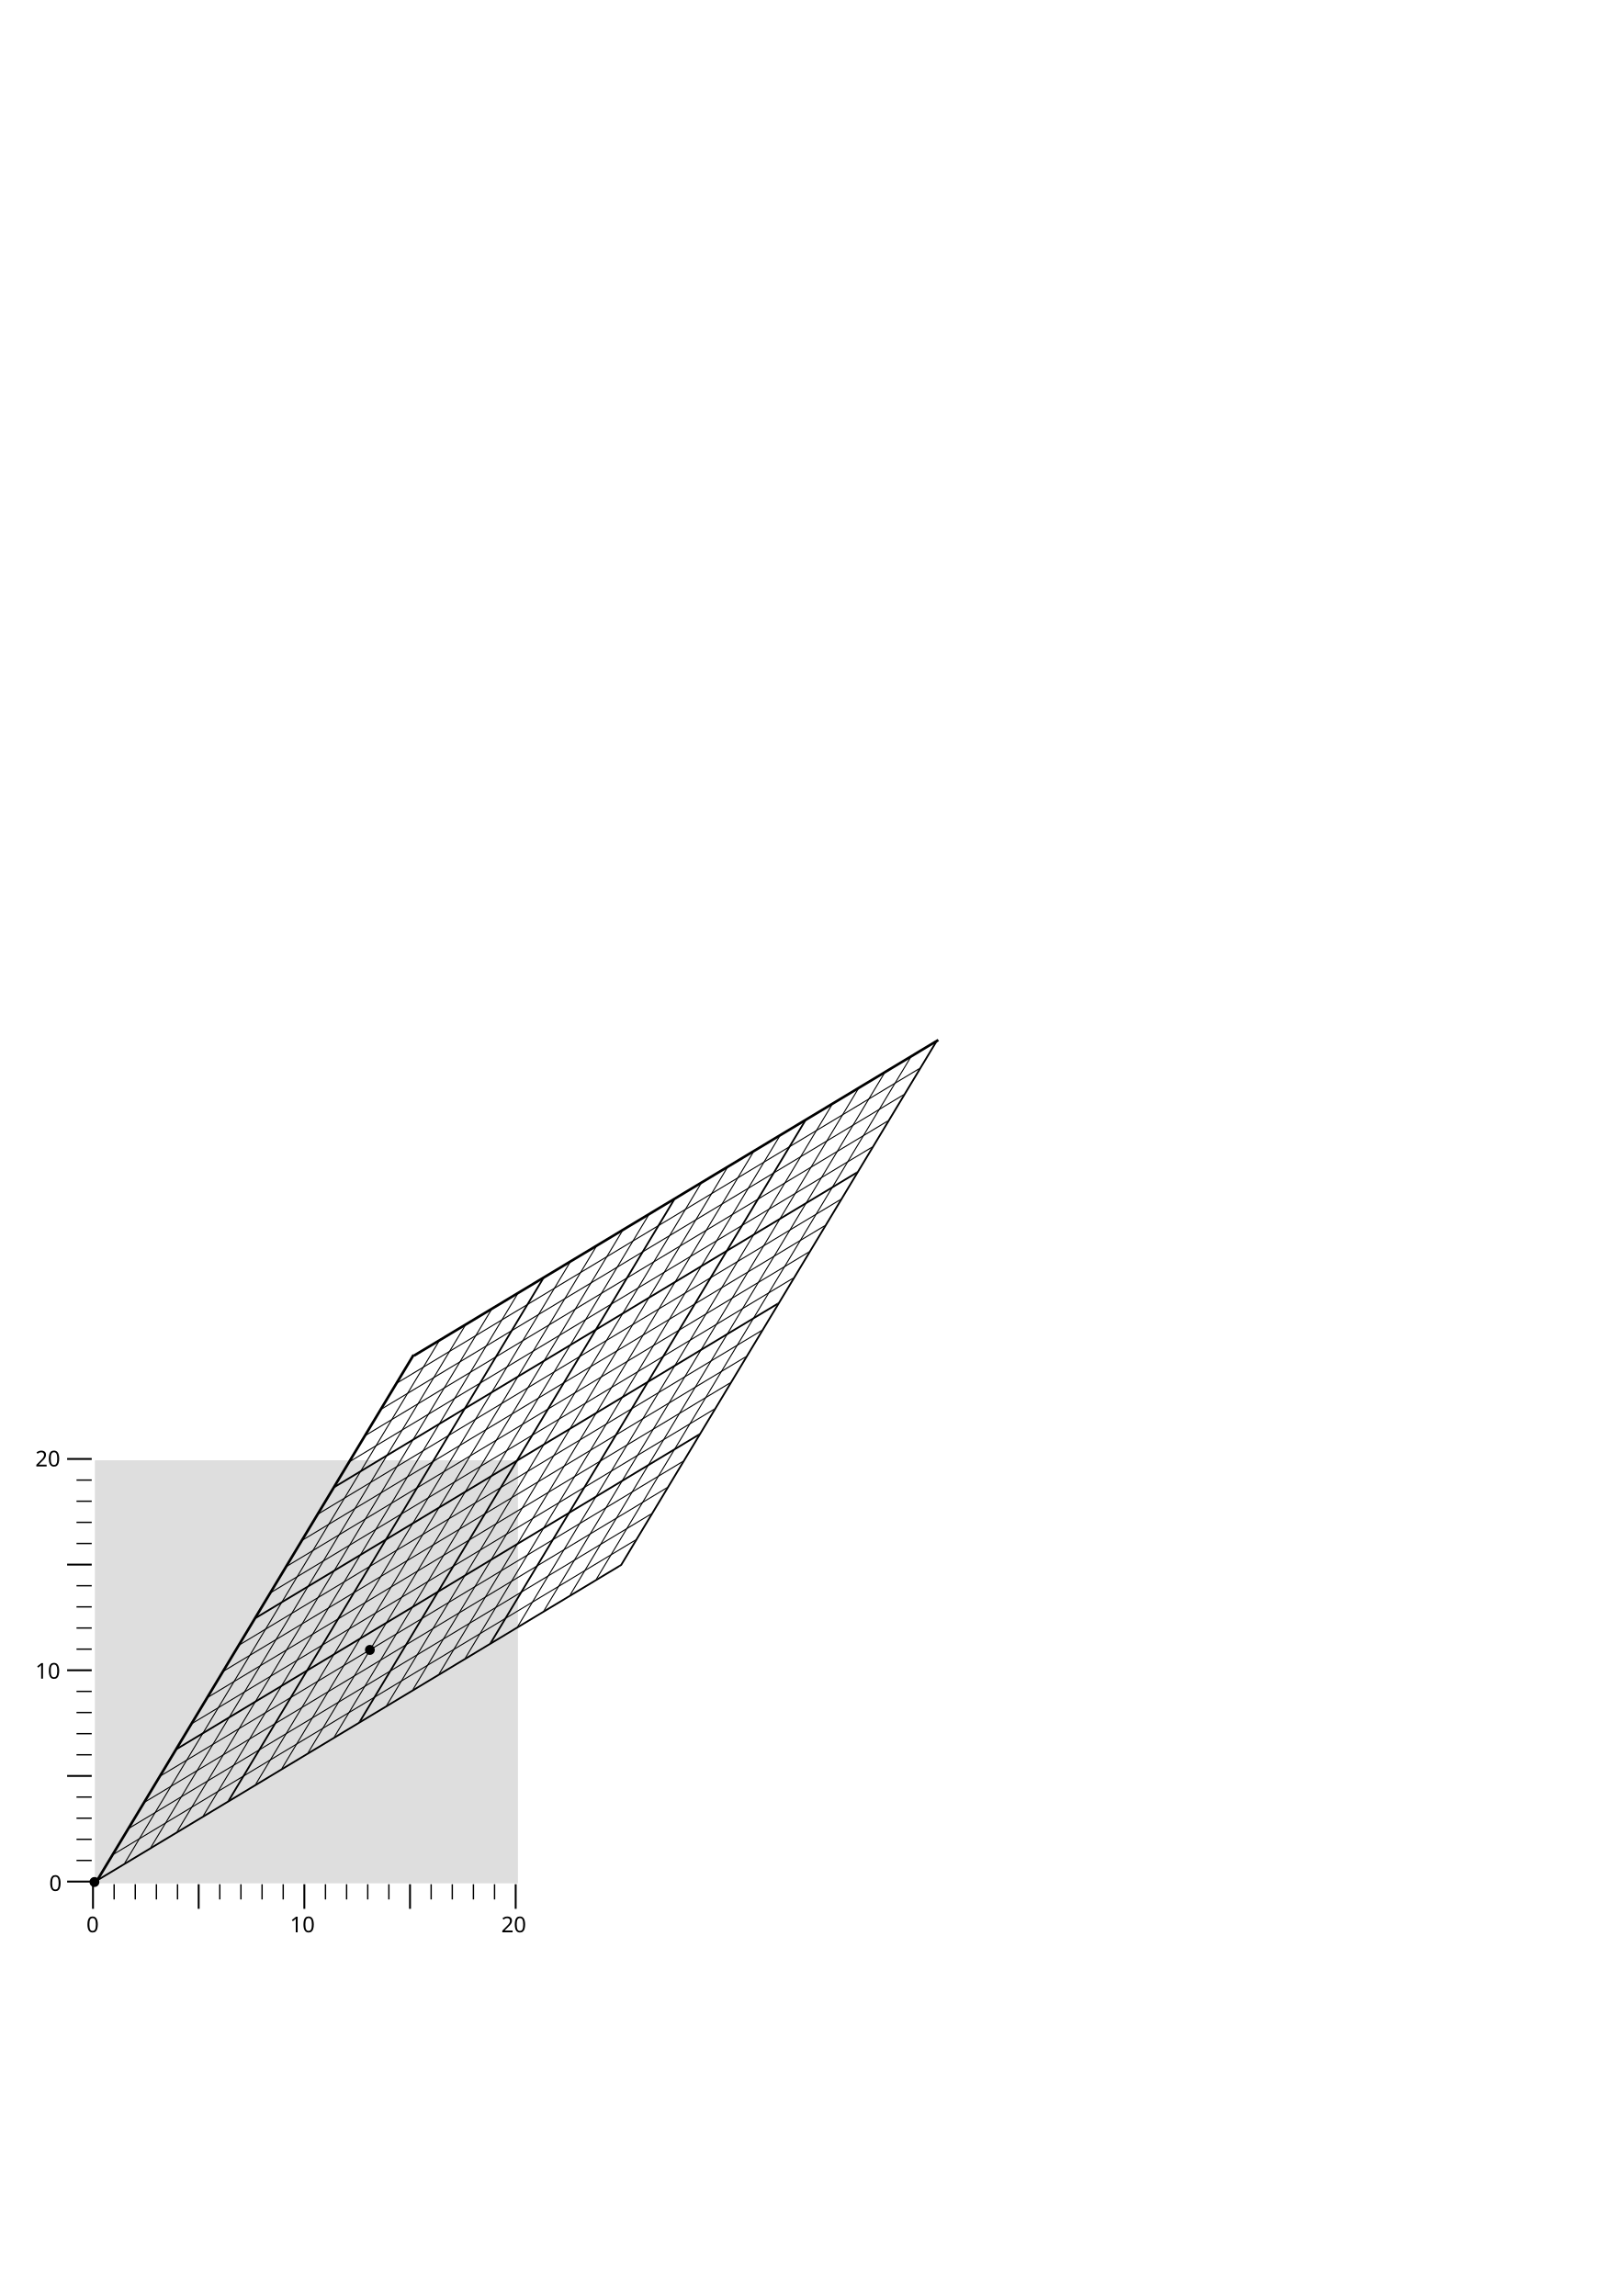
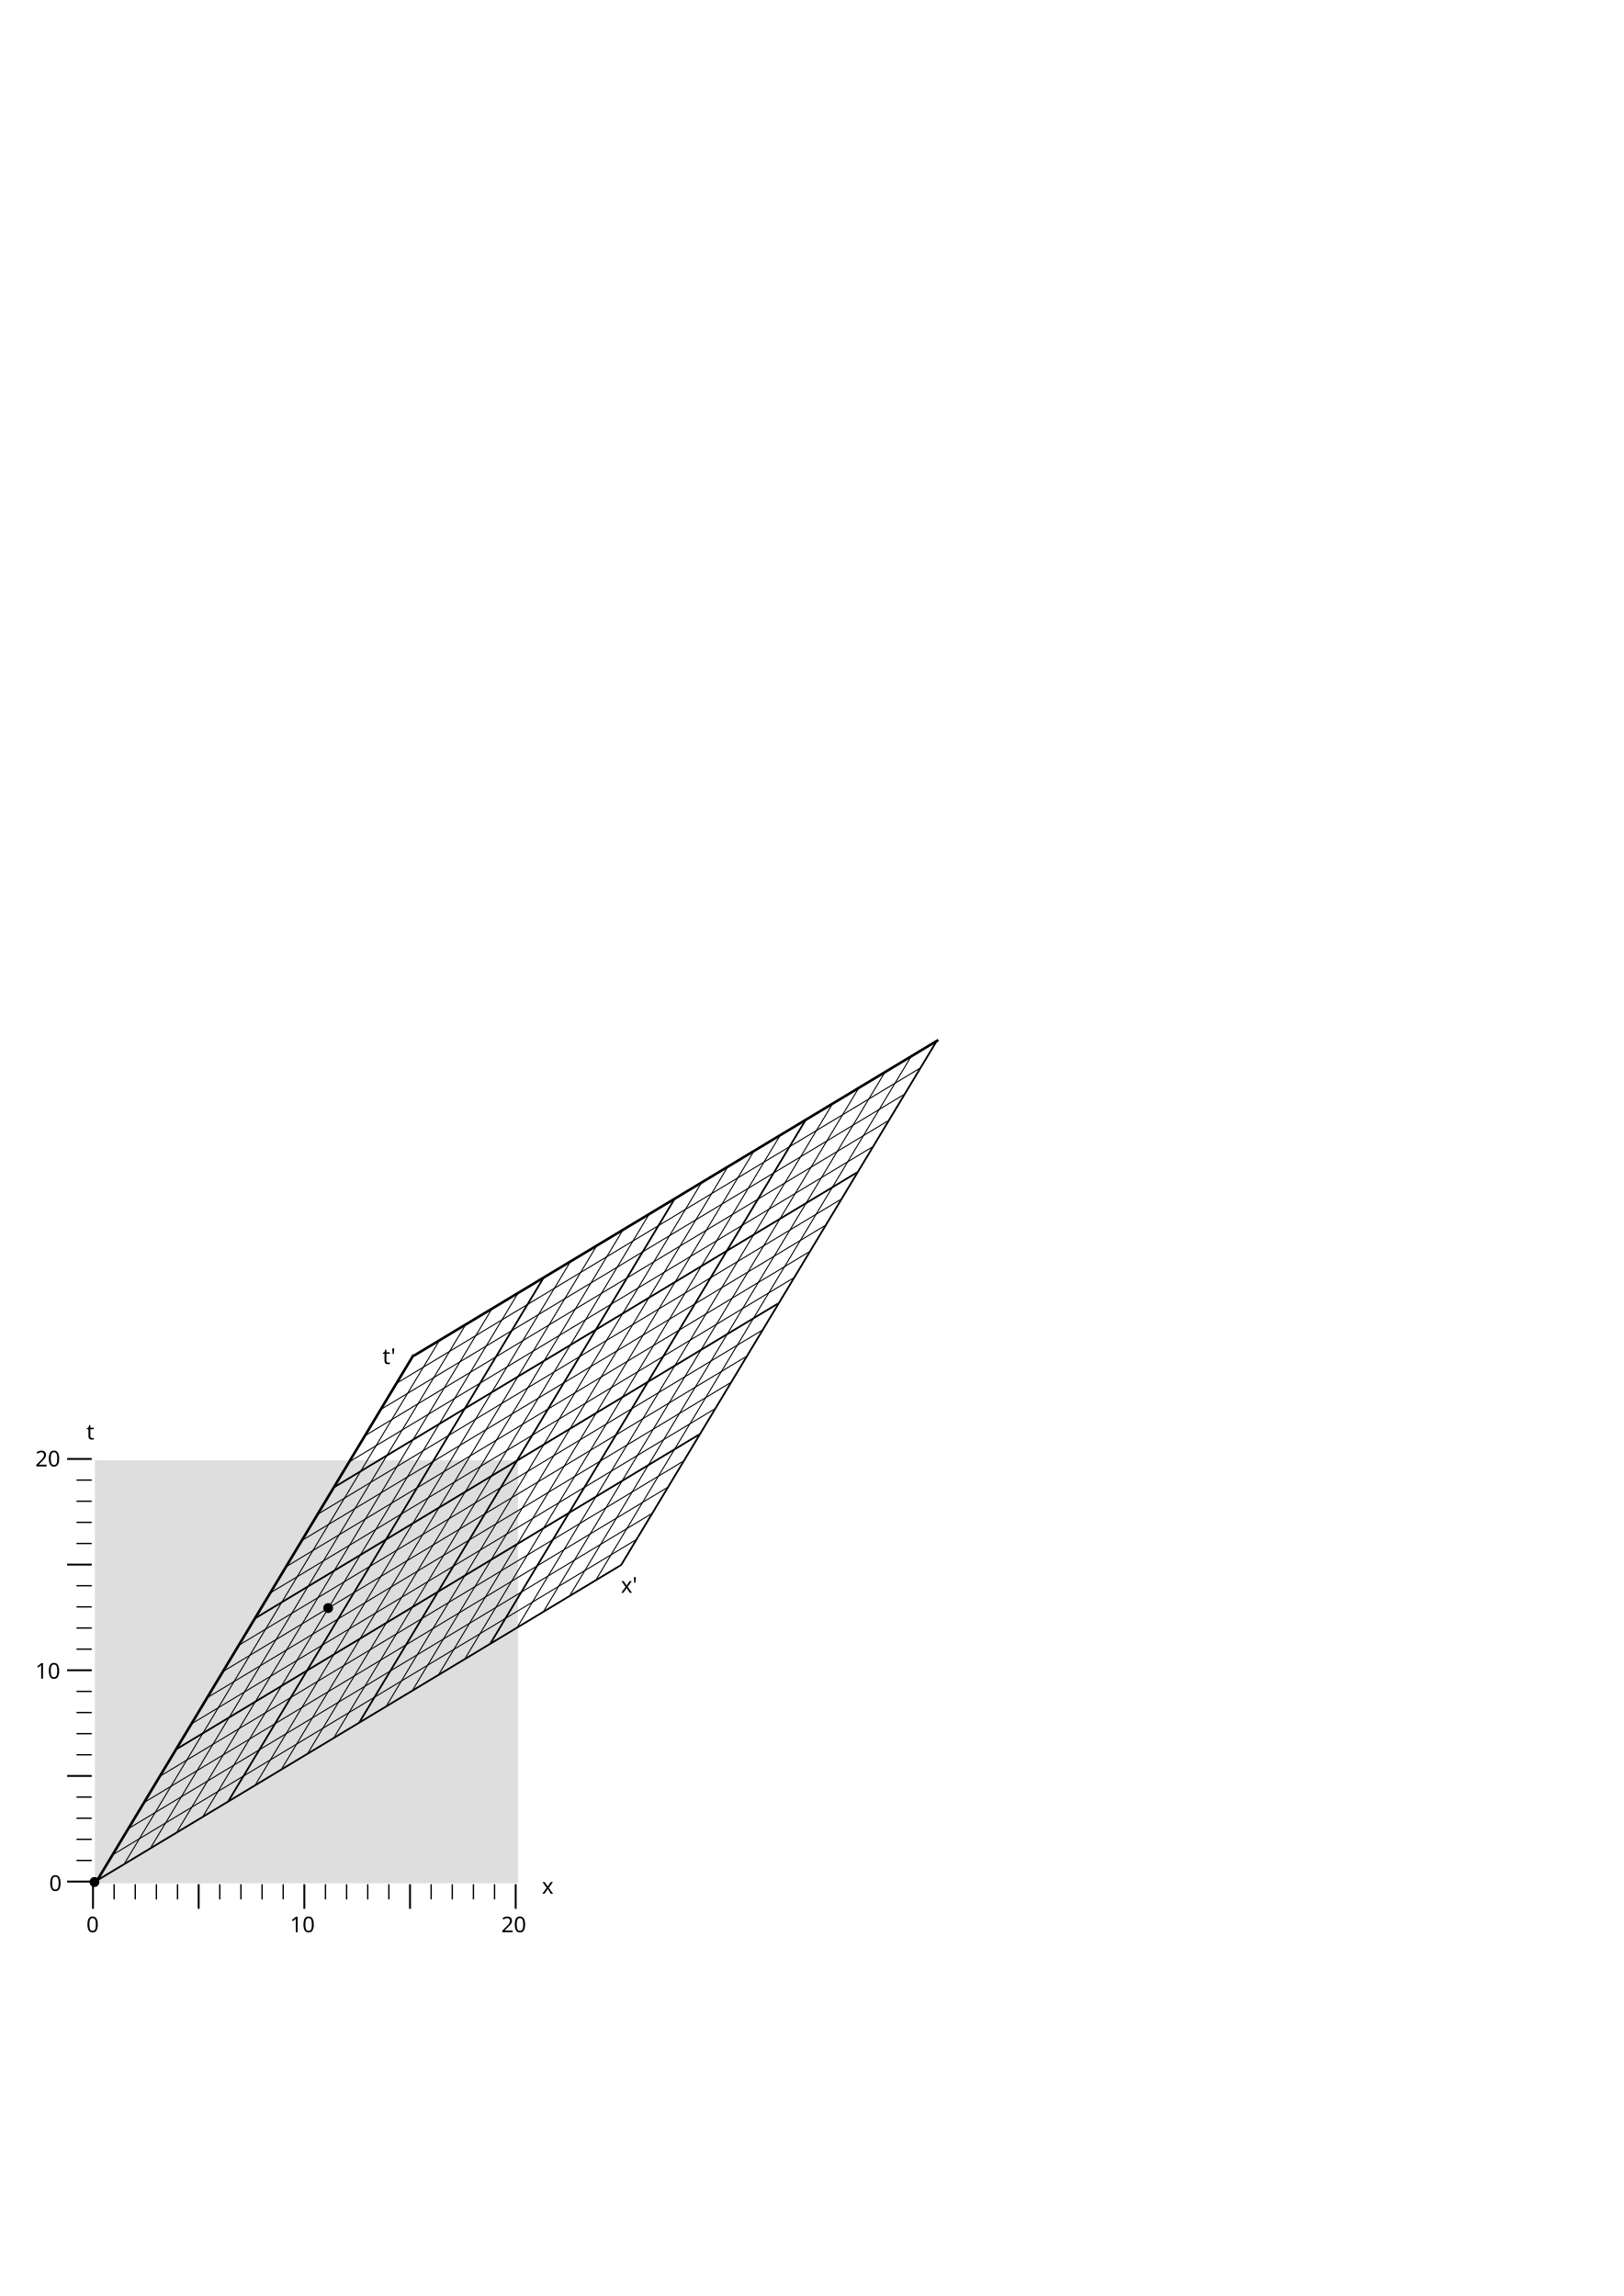
<svg xmlns="http://www.w3.org/2000/svg" width="744.094" height="1052.362" id="svg3145" version="1.1">
  <defs id="defs3147" />
  <g id="layer1">
    <rect style="fill:#dedede;fill-opacity:1;stroke:none" id="rect7863" width="193.88" height="193.88" x="43.481" y="669.322" />
    <g id="g7643" transform="matrix(1.354391,0,0,1.354391,-1085.893,121.7198)">
      <g transform="matrix(0.7532641,-1.251093,1.251093,-0.7532641,789.4612,602.2893)" id="g3805-77">
        <path style="color:#000000;fill:none;stroke:#000000;stroke-width:0.875;stroke-linecap:butt;stroke-linejoin:miter;stroke-miterlimit:4;stroke-opacity:1;stroke-dasharray:none;stroke-dashoffset:0;marker:none;visibility:visible;display:inline;overflow:visible;enable-background:accumulate" d="m 35.871,14.868 0,140.998" id="path2985-3" />
        <path style="color:#000000;fill:none;stroke:#000000;stroke-width:0.5;stroke-linecap:butt;stroke-linejoin:miter;stroke-miterlimit:4;stroke-opacity:1;stroke-dasharray:none;stroke-dashoffset:0;marker:none;visibility:visible;display:inline;overflow:visible;enable-background:accumulate" d="m 42.77,14.868 0,140.998" id="path2985-7-9" />
        <path style="color:#000000;fill:none;stroke:#000000;stroke-width:0.5;stroke-linecap:butt;stroke-linejoin:miter;stroke-miterlimit:4;stroke-opacity:1;stroke-dasharray:none;stroke-dashoffset:0;marker:none;visibility:visible;display:inline;overflow:visible;enable-background:accumulate" d="m 49.856,14.868 0,140.998" id="path2985-7-1-56" />
        <path style="color:#000000;fill:none;stroke:#000000;stroke-width:0.5;stroke-linecap:butt;stroke-linejoin:miter;stroke-miterlimit:4;stroke-opacity:1;stroke-dasharray:none;stroke-dashoffset:0;marker:none;visibility:visible;display:inline;overflow:visible;enable-background:accumulate" d="m 56.943,14.868 0,140.998" id="path2985-7-3-42" />
        <path style="color:#000000;fill:none;stroke:#000000;stroke-width:0.5;stroke-linecap:butt;stroke-linejoin:miter;stroke-miterlimit:4;stroke-opacity:1;stroke-dasharray:none;stroke-dashoffset:0;marker:none;visibility:visible;display:inline;overflow:visible;enable-background:accumulate" d="m 64.03,14.868 0,140.998" id="path2985-7-4-4" />
      </g>
      <g transform="matrix(0.7532641,-1.251093,1.251093,-0.7532641,816.1517,557.9592)" id="g3805-0-5">
        <path style="color:#000000;fill:none;stroke:#000000;stroke-width:0.875;stroke-linecap:butt;stroke-linejoin:miter;stroke-miterlimit:4;stroke-opacity:1;stroke-dasharray:none;stroke-dashoffset:0;marker:none;visibility:visible;display:inline;overflow:visible;enable-background:accumulate" d="m 35.871,14.868 0,140.998" id="path2985-9-04" />
        <path style="color:#000000;fill:none;stroke:#000000;stroke-width:0.5;stroke-linecap:butt;stroke-linejoin:miter;stroke-miterlimit:4;stroke-opacity:1;stroke-dasharray:none;stroke-dashoffset:0;marker:none;visibility:visible;display:inline;overflow:visible;enable-background:accumulate" d="m 42.77,14.868 0,140.998" id="path2985-7-5-2" />
        <path style="color:#000000;fill:none;stroke:#000000;stroke-width:0.5;stroke-linecap:butt;stroke-linejoin:miter;stroke-miterlimit:4;stroke-opacity:1;stroke-dasharray:none;stroke-dashoffset:0;marker:none;visibility:visible;display:inline;overflow:visible;enable-background:accumulate" d="m 49.856,14.868 0,140.998" id="path2985-7-1-3-22" />
        <path style="color:#000000;fill:none;stroke:#000000;stroke-width:0.5;stroke-linecap:butt;stroke-linejoin:miter;stroke-miterlimit:4;stroke-opacity:1;stroke-dasharray:none;stroke-dashoffset:0;marker:none;visibility:visible;display:inline;overflow:visible;enable-background:accumulate" d="m 56.943,14.868 0,140.998" id="path2985-7-3-2-5" />
        <path style="color:#000000;fill:none;stroke:#000000;stroke-width:0.5;stroke-linecap:butt;stroke-linejoin:miter;stroke-miterlimit:4;stroke-opacity:1;stroke-dasharray:none;stroke-dashoffset:0;marker:none;visibility:visible;display:inline;overflow:visible;enable-background:accumulate" d="m 64.03,14.868 0,140.998" id="path2985-7-4-8-33" />
      </g>
      <g transform="matrix(0.7532641,-1.251093,1.251093,-0.7532641,842.8421,513.6292)" id="g3805-1-14">
        <path style="color:#000000;fill:none;stroke:#000000;stroke-width:0.875;stroke-linecap:butt;stroke-linejoin:miter;stroke-miterlimit:4;stroke-opacity:1;stroke-dasharray:none;stroke-dashoffset:0;marker:none;visibility:visible;display:inline;overflow:visible;enable-background:accumulate" d="m 35.871,14.868 0,140.998" id="path2985-77-47" />
        <path style="color:#000000;fill:none;stroke:#000000;stroke-width:0.5;stroke-linecap:butt;stroke-linejoin:miter;stroke-miterlimit:4;stroke-opacity:1;stroke-dasharray:none;stroke-dashoffset:0;marker:none;visibility:visible;display:inline;overflow:visible;enable-background:accumulate" d="m 42.77,14.868 0,140.998" id="path2985-7-6-7" />
        <path style="color:#000000;fill:none;stroke:#000000;stroke-width:0.5;stroke-linecap:butt;stroke-linejoin:miter;stroke-miterlimit:4;stroke-opacity:1;stroke-dasharray:none;stroke-dashoffset:0;marker:none;visibility:visible;display:inline;overflow:visible;enable-background:accumulate" d="m 49.856,14.868 0,140.998" id="path2985-7-1-4-00" />
        <path style="color:#000000;fill:none;stroke:#000000;stroke-width:0.5;stroke-linecap:butt;stroke-linejoin:miter;stroke-miterlimit:4;stroke-opacity:1;stroke-dasharray:none;stroke-dashoffset:0;marker:none;visibility:visible;display:inline;overflow:visible;enable-background:accumulate" d="m 56.943,14.868 0,140.998" id="path2985-7-3-4-1" />
        <path style="color:#000000;fill:none;stroke:#000000;stroke-width:0.5;stroke-linecap:butt;stroke-linejoin:miter;stroke-miterlimit:4;stroke-opacity:1;stroke-dasharray:none;stroke-dashoffset:0;marker:none;visibility:visible;display:inline;overflow:visible;enable-background:accumulate" d="m 64.03,14.868 0,140.998" id="path2985-7-4-9-3" />
      </g>
      <g transform="matrix(0.7532641,-1.251093,1.251093,-0.7532641,869.5326,469.2991)" id="g3805-4-97">
        <path style="color:#000000;fill:none;stroke:#000000;stroke-width:0.875;stroke-linecap:butt;stroke-linejoin:miter;stroke-miterlimit:4;stroke-opacity:1;stroke-dasharray:none;stroke-dashoffset:0;marker:none;visibility:visible;display:inline;overflow:visible;enable-background:accumulate" d="m 35.871,14.868 0,140.998" id="path2985-5-4" />
        <path style="color:#000000;fill:none;stroke:#000000;stroke-width:0.5;stroke-linecap:butt;stroke-linejoin:miter;stroke-miterlimit:4;stroke-opacity:1;stroke-dasharray:none;stroke-dashoffset:0;marker:none;visibility:visible;display:inline;overflow:visible;enable-background:accumulate" d="m 42.77,14.868 0,140.998" id="path2985-7-36-94" />
        <path style="color:#000000;fill:none;stroke:#000000;stroke-width:0.5;stroke-linecap:butt;stroke-linejoin:miter;stroke-miterlimit:4;stroke-opacity:1;stroke-dasharray:none;stroke-dashoffset:0;marker:none;visibility:visible;display:inline;overflow:visible;enable-background:accumulate" d="m 49.856,14.868 0,140.998" id="path2985-7-1-9-1" />
        <path style="color:#000000;fill:none;stroke:#000000;stroke-width:0.5;stroke-linecap:butt;stroke-linejoin:miter;stroke-miterlimit:4;stroke-opacity:1;stroke-dasharray:none;stroke-dashoffset:0;marker:none;visibility:visible;display:inline;overflow:visible;enable-background:accumulate" d="m 56.943,14.868 0,140.998" id="path2985-7-3-5-2" />
        <path style="color:#000000;fill:none;stroke:#000000;stroke-width:0.5;stroke-linecap:butt;stroke-linejoin:miter;stroke-miterlimit:4;stroke-opacity:1;stroke-dasharray:none;stroke-dashoffset:0;marker:none;visibility:visible;display:inline;overflow:visible;enable-background:accumulate" d="m 64.03,14.868 0,140.998" id="path2985-7-4-5-3" />
      </g>
      <path id="path2985-4-80" d="M 941.845,368.892 1119.246,262.082" style="color:#000000;fill:none;stroke:#000000;stroke-width:0.874;stroke-linecap:butt;stroke-linejoin:miter;stroke-miterlimit:4;stroke-opacity:1;stroke-dasharray:none;stroke-dashoffset:0;marker:none;visibility:visible;display:inline;overflow:visible;enable-background:accumulate" />
      <g transform="matrix(-1.251093,0.7532641,0.7532641,-1.251093,1045.898,430.8491)" id="g3805-2-0">
        <path style="color:#000000;fill:none;stroke:#000000;stroke-width:0.875;stroke-linecap:butt;stroke-linejoin:miter;stroke-miterlimit:4;stroke-opacity:1;stroke-dasharray:none;stroke-dashoffset:0;marker:none;visibility:visible;display:inline;overflow:visible;enable-background:accumulate" d="m 35.871,14.069 0,141.797" id="path2985-1-1" />
        <path style="color:#000000;fill:none;stroke:#000000;stroke-width:0.5;stroke-linecap:butt;stroke-linejoin:miter;stroke-miterlimit:4;stroke-opacity:1;stroke-dasharray:none;stroke-dashoffset:0;marker:none;visibility:visible;display:inline;overflow:visible;enable-background:accumulate" d="m 42.77,14.868 0,140.998" id="path2985-7-55-47" />
        <path style="color:#000000;fill:none;stroke:#000000;stroke-width:0.5;stroke-linecap:butt;stroke-linejoin:miter;stroke-miterlimit:4;stroke-opacity:1;stroke-dasharray:none;stroke-dashoffset:0;marker:none;visibility:visible;display:inline;overflow:visible;enable-background:accumulate" d="m 49.856,14.868 0,140.998" id="path2985-7-1-5-1" />
        <path style="color:#000000;fill:none;stroke:#000000;stroke-width:0.5;stroke-linecap:butt;stroke-linejoin:miter;stroke-miterlimit:4;stroke-opacity:1;stroke-dasharray:none;stroke-dashoffset:0;marker:none;visibility:visible;display:inline;overflow:visible;enable-background:accumulate" d="m 56.943,14.868 0,140.998" id="path2985-7-3-58-8" />
        <path style="color:#000000;fill:none;stroke:#000000;stroke-width:0.5;stroke-linecap:butt;stroke-linejoin:miter;stroke-miterlimit:4;stroke-opacity:1;stroke-dasharray:none;stroke-dashoffset:0;marker:none;visibility:visible;display:inline;overflow:visible;enable-background:accumulate" d="m 64.03,14.868 0,140.998" id="path2985-7-4-6-1" />
      </g>
      <g transform="matrix(-1.251093,0.7532641,0.7532641,-1.251093,1001.568,457.5396)" id="g3805-0-2-5">
        <path style="color:#000000;fill:none;stroke:#000000;stroke-width:0.875;stroke-linecap:butt;stroke-linejoin:miter;stroke-miterlimit:4;stroke-opacity:1;stroke-dasharray:none;stroke-dashoffset:0;marker:none;visibility:visible;display:inline;overflow:visible;enable-background:accumulate" d="m 35.871,14.868 0,140.998" id="path2985-9-5-3" />
        <path style="color:#000000;fill:none;stroke:#000000;stroke-width:0.5;stroke-linecap:butt;stroke-linejoin:miter;stroke-miterlimit:4;stroke-opacity:1;stroke-dasharray:none;stroke-dashoffset:0;marker:none;visibility:visible;display:inline;overflow:visible;enable-background:accumulate" d="m 42.77,14.868 0,140.998" id="path2985-7-5-4-8" />
        <path style="color:#000000;fill:none;stroke:#000000;stroke-width:0.5;stroke-linecap:butt;stroke-linejoin:miter;stroke-miterlimit:4;stroke-opacity:1;stroke-dasharray:none;stroke-dashoffset:0;marker:none;visibility:visible;display:inline;overflow:visible;enable-background:accumulate" d="m 49.856,14.868 0,140.998" id="path2985-7-1-3-9-98" />
        <path style="color:#000000;fill:none;stroke:#000000;stroke-width:0.5;stroke-linecap:butt;stroke-linejoin:miter;stroke-miterlimit:4;stroke-opacity:1;stroke-dasharray:none;stroke-dashoffset:0;marker:none;visibility:visible;display:inline;overflow:visible;enable-background:accumulate" d="m 56.943,14.868 0,140.998" id="path2985-7-3-2-9-95" />
        <path style="color:#000000;fill:none;stroke:#000000;stroke-width:0.5;stroke-linecap:butt;stroke-linejoin:miter;stroke-miterlimit:4;stroke-opacity:1;stroke-dasharray:none;stroke-dashoffset:0;marker:none;visibility:visible;display:inline;overflow:visible;enable-background:accumulate" d="m 64.03,14.868 0,140.998" id="path2985-7-4-8-3-3" />
      </g>
      <g transform="matrix(-1.251093,0.7532641,0.7532641,-1.251093,957.2378,484.23)" id="g3805-1-1-82">
        <path style="color:#000000;fill:none;stroke:#000000;stroke-width:0.875;stroke-linecap:butt;stroke-linejoin:miter;stroke-miterlimit:4;stroke-opacity:1;stroke-dasharray:none;stroke-dashoffset:0;marker:none;visibility:visible;display:inline;overflow:visible;enable-background:accumulate" d="m 35.871,14.868 0,140.998" id="path2985-77-4-30" />
        <path style="color:#000000;fill:none;stroke:#000000;stroke-width:0.5;stroke-linecap:butt;stroke-linejoin:miter;stroke-miterlimit:4;stroke-opacity:1;stroke-dasharray:none;stroke-dashoffset:0;marker:none;visibility:visible;display:inline;overflow:visible;enable-background:accumulate" d="m 42.77,14.868 0,140.998" id="path2985-7-6-9-3" />
        <path style="color:#000000;fill:none;stroke:#000000;stroke-width:0.5;stroke-linecap:butt;stroke-linejoin:miter;stroke-miterlimit:4;stroke-opacity:1;stroke-dasharray:none;stroke-dashoffset:0;marker:none;visibility:visible;display:inline;overflow:visible;enable-background:accumulate" d="m 49.856,14.868 0,140.998" id="path2985-7-1-4-4-90" />
        <path style="color:#000000;fill:none;stroke:#000000;stroke-width:0.5;stroke-linecap:butt;stroke-linejoin:miter;stroke-miterlimit:4;stroke-opacity:1;stroke-dasharray:none;stroke-dashoffset:0;marker:none;visibility:visible;display:inline;overflow:visible;enable-background:accumulate" d="m 56.943,14.868 0,140.998" id="path2985-7-3-4-2-13" />
        <path style="color:#000000;fill:none;stroke:#000000;stroke-width:0.5;stroke-linecap:butt;stroke-linejoin:miter;stroke-miterlimit:4;stroke-opacity:1;stroke-dasharray:none;stroke-dashoffset:0;marker:none;visibility:visible;display:inline;overflow:visible;enable-background:accumulate" d="m 64.03,14.868 0,140.998" id="path2985-7-4-9-0-97" />
      </g>
      <g transform="matrix(-1.251093,0.7532641,0.7532641,-1.251093,912.9078,510.9205)" id="g3805-4-9-6">
        <path style="color:#000000;fill:none;stroke:#000000;stroke-width:0.875;stroke-linecap:butt;stroke-linejoin:miter;stroke-miterlimit:4;stroke-opacity:1;stroke-dasharray:none;stroke-dashoffset:0;marker:none;visibility:visible;display:inline;overflow:visible;enable-background:accumulate" d="m 35.871,14.868 0,140.998" id="path2985-5-9-1" />
        <path style="color:#000000;fill:none;stroke:#000000;stroke-width:0.5;stroke-linecap:butt;stroke-linejoin:miter;stroke-miterlimit:4;stroke-opacity:1;stroke-dasharray:none;stroke-dashoffset:0;marker:none;visibility:visible;display:inline;overflow:visible;enable-background:accumulate" d="m 42.77,14.868 0,140.998" id="path2985-7-36-8-3" />
        <path style="color:#000000;fill:none;stroke:#000000;stroke-width:0.5;stroke-linecap:butt;stroke-linejoin:miter;stroke-miterlimit:4;stroke-opacity:1;stroke-dasharray:none;stroke-dashoffset:0;marker:none;visibility:visible;display:inline;overflow:visible;enable-background:accumulate" d="m 49.856,14.868 0,140.998" id="path2985-7-1-9-4-5" />
        <path style="color:#000000;fill:none;stroke:#000000;stroke-width:0.5;stroke-linecap:butt;stroke-linejoin:miter;stroke-miterlimit:4;stroke-opacity:1;stroke-dasharray:none;stroke-dashoffset:0;marker:none;visibility:visible;display:inline;overflow:visible;enable-background:accumulate" d="m 56.943,14.868 0,140.998" id="path2985-7-3-5-4-1" />
        <path style="color:#000000;fill:none;stroke:#000000;stroke-width:0.5;stroke-linecap:butt;stroke-linejoin:miter;stroke-miterlimit:4;stroke-opacity:1;stroke-dasharray:none;stroke-dashoffset:0;marker:none;visibility:visible;display:inline;overflow:visible;enable-background:accumulate" d="m 64.03,14.868 0,140.998" id="path2985-7-4-5-0-56" />
      </g>
      <path id="path2985-4-2-5" d="M 834.298,547.029 941.71,368.628" style="color:#000000;fill:none;stroke:#000000;stroke-width:0.874;stroke-linecap:butt;stroke-linejoin:miter;stroke-miterlimit:4;stroke-opacity:1;stroke-dasharray:none;stroke-dashoffset:0;marker:none;visibility:visible;display:inline;overflow:visible;enable-background:accumulate" />
    </g>
    <path style="color:#000000;fill:#000000;fill-opacity:1;fill-rule:nonzero;stroke:#000000;stroke-width:0.875;stroke-miterlimit:4;stroke-opacity:1;stroke-dasharray:none;marker:none;visibility:visible;display:inline;overflow:visible;enable-background:accumulate" d="m 42.616,863.632 0,11.27" id="path3282" />
    <path style="color:#000000;fill:#000000;fill-opacity:1;fill-rule:nonzero;stroke:#000000;stroke-width:0.875;stroke-miterlimit:4;stroke-opacity:1;stroke-dasharray:none;marker:none;visibility:visible;display:inline;overflow:visible;enable-background:accumulate" d="m 236.323,863.632 0,11.27" id="path3282-0" />
    <path style="color:#000000;fill:#000000;fill-opacity:1;fill-rule:nonzero;stroke:#000000;stroke-width:0.875;stroke-miterlimit:4;stroke-opacity:1;stroke-dasharray:none;marker:none;visibility:visible;display:inline;overflow:visible;enable-background:accumulate" d="m 91.043,863.632 0,11.27" id="path3282-5" />
    <path style="color:#000000;fill:#000000;fill-opacity:1;fill-rule:nonzero;stroke:#000000;stroke-width:0.875;stroke-miterlimit:4;stroke-opacity:1;stroke-dasharray:none;marker:none;visibility:visible;display:inline;overflow:visible;enable-background:accumulate" d="m 139.47,863.632 0,11.27" id="path3282-1" />
    <path style="color:#000000;fill:#000000;fill-opacity:1;fill-rule:nonzero;stroke:#000000;stroke-width:0.875;stroke-miterlimit:4;stroke-opacity:1;stroke-dasharray:none;marker:none;visibility:visible;display:inline;overflow:visible;enable-background:accumulate" d="m 187.896,863.632 0,11.27" id="path3282-7" />
    <path style="color:#000000;fill:#000000;fill-opacity:1;fill-rule:nonzero;stroke:#000000;stroke-width:0.625;stroke-miterlimit:4;stroke-opacity:1;stroke-dasharray:none;marker:none;visibility:visible;display:inline;overflow:visible;enable-background:accumulate" d="m 52.301,863.632 0,6.972" id="path3282-2" />
    <path style="color:#000000;fill:#000000;fill-opacity:1;fill-rule:nonzero;stroke:#000000;stroke-width:0.625;stroke-miterlimit:4;stroke-opacity:1;stroke-dasharray:none;marker:none;visibility:visible;display:inline;overflow:visible;enable-background:accumulate" d="m 61.987,863.632 0,6.972" id="path3282-2-6" />
    <path style="color:#000000;fill:#000000;fill-opacity:1;fill-rule:nonzero;stroke:#000000;stroke-width:0.625;stroke-miterlimit:4;stroke-opacity:1;stroke-dasharray:none;marker:none;visibility:visible;display:inline;overflow:visible;enable-background:accumulate" d="m 71.672,863.632 0,6.972" id="path3282-2-4" />
    <path style="color:#000000;fill:#000000;fill-opacity:1;fill-rule:nonzero;stroke:#000000;stroke-width:0.625;stroke-miterlimit:4;stroke-opacity:1;stroke-dasharray:none;marker:none;visibility:visible;display:inline;overflow:visible;enable-background:accumulate" d="m 81.357,863.632 0,6.972" id="path3282-2-3" />
    <path style="color:#000000;fill:#000000;fill-opacity:1;fill-rule:nonzero;stroke:#000000;stroke-width:0.625;stroke-miterlimit:4;stroke-opacity:1;stroke-dasharray:none;marker:none;visibility:visible;display:inline;overflow:visible;enable-background:accumulate" d="m 100.728,863.632 0,6.972" id="path3282-2-8" />
    <path style="color:#000000;fill:#000000;fill-opacity:1;fill-rule:nonzero;stroke:#000000;stroke-width:0.625;stroke-miterlimit:4;stroke-opacity:1;stroke-dasharray:none;marker:none;visibility:visible;display:inline;overflow:visible;enable-background:accumulate" d="m 110.413,863.632 0,6.972" id="path3282-2-6-8" />
    <path style="color:#000000;fill:#000000;fill-opacity:1;fill-rule:nonzero;stroke:#000000;stroke-width:0.625;stroke-miterlimit:4;stroke-opacity:1;stroke-dasharray:none;marker:none;visibility:visible;display:inline;overflow:visible;enable-background:accumulate" d="m 120.099,863.632 0,6.972" id="path3282-2-4-4" />
    <path style="color:#000000;fill:#000000;fill-opacity:1;fill-rule:nonzero;stroke:#000000;stroke-width:0.625;stroke-miterlimit:4;stroke-opacity:1;stroke-dasharray:none;marker:none;visibility:visible;display:inline;overflow:visible;enable-background:accumulate" d="m 129.784,863.632 0,6.972" id="path3282-2-3-9" />
    <path style="color:#000000;fill:#000000;fill-opacity:1;fill-rule:nonzero;stroke:#000000;stroke-width:0.625;stroke-miterlimit:4;stroke-opacity:1;stroke-dasharray:none;marker:none;visibility:visible;display:inline;overflow:visible;enable-background:accumulate" d="m 149.155,863.632 0,6.972" id="path3282-2-65" />
    <path style="color:#000000;fill:#000000;fill-opacity:1;fill-rule:nonzero;stroke:#000000;stroke-width:0.625;stroke-miterlimit:4;stroke-opacity:1;stroke-dasharray:none;marker:none;visibility:visible;display:inline;overflow:visible;enable-background:accumulate" d="m 158.84,863.632 0,6.972" id="path3282-2-6-4" />
    <path style="color:#000000;fill:#000000;fill-opacity:1;fill-rule:nonzero;stroke:#000000;stroke-width:0.625;stroke-miterlimit:4;stroke-opacity:1;stroke-dasharray:none;marker:none;visibility:visible;display:inline;overflow:visible;enable-background:accumulate" d="m 168.526,863.632 0,6.972" id="path3282-2-4-2" />
    <path style="color:#000000;fill:#000000;fill-opacity:1;fill-rule:nonzero;stroke:#000000;stroke-width:0.625;stroke-miterlimit:4;stroke-opacity:1;stroke-dasharray:none;marker:none;visibility:visible;display:inline;overflow:visible;enable-background:accumulate" d="m 178.211,863.632 0,6.972" id="path3282-2-3-8" />
    <path style="color:#000000;fill:#000000;fill-opacity:1;fill-rule:nonzero;stroke:#000000;stroke-width:0.625;stroke-miterlimit:4;stroke-opacity:1;stroke-dasharray:none;marker:none;visibility:visible;display:inline;overflow:visible;enable-background:accumulate" d="m 197.582,863.632 0,6.972" id="path3282-2-35" />
    <path style="color:#000000;fill:#000000;fill-opacity:1;fill-rule:nonzero;stroke:#000000;stroke-width:0.625;stroke-miterlimit:4;stroke-opacity:1;stroke-dasharray:none;marker:none;visibility:visible;display:inline;overflow:visible;enable-background:accumulate" d="m 207.267,863.632 0,6.972" id="path3282-2-6-6" />
    <path style="color:#000000;fill:#000000;fill-opacity:1;fill-rule:nonzero;stroke:#000000;stroke-width:0.625;stroke-miterlimit:4;stroke-opacity:1;stroke-dasharray:none;marker:none;visibility:visible;display:inline;overflow:visible;enable-background:accumulate" d="m 216.952,863.632 0,6.972" id="path3282-2-4-5" />
    <path style="color:#000000;fill:#000000;fill-opacity:1;fill-rule:nonzero;stroke:#000000;stroke-width:0.625;stroke-miterlimit:4;stroke-opacity:1;stroke-dasharray:none;marker:none;visibility:visible;display:inline;overflow:visible;enable-background:accumulate" d="m 226.638,863.632 0,6.972" id="path3282-2-3-5" />
    <path style="color:#000000;fill:#000000;fill-opacity:1;fill-rule:nonzero;stroke:#000000;stroke-width:0.875;stroke-miterlimit:4;stroke-opacity:1;stroke-dasharray:none;marker:none;visibility:visible;display:inline;overflow:visible;enable-background:accumulate" d="m 42.034,862.411 -11.27,0" id="path3282-3" />
    <path style="color:#000000;fill:#000000;fill-opacity:1;fill-rule:nonzero;stroke:#000000;stroke-width:0.875;stroke-miterlimit:4;stroke-opacity:1;stroke-dasharray:none;marker:none;visibility:visible;display:inline;overflow:visible;enable-background:accumulate" d="m 42.034,668.703 -11.27,0" id="path3282-0-8" />
    <path style="color:#000000;fill:#000000;fill-opacity:1;fill-rule:nonzero;stroke:#000000;stroke-width:0.875;stroke-miterlimit:4;stroke-opacity:1;stroke-dasharray:none;marker:none;visibility:visible;display:inline;overflow:visible;enable-background:accumulate" d="m 42.034,813.984 -11.27,0" id="path3282-5-6" />
    <path style="color:#000000;fill:#000000;fill-opacity:1;fill-rule:nonzero;stroke:#000000;stroke-width:0.875;stroke-miterlimit:4;stroke-opacity:1;stroke-dasharray:none;marker:none;visibility:visible;display:inline;overflow:visible;enable-background:accumulate" d="m 42.034,765.557 -11.27,0" id="path3282-1-2" />
    <path style="color:#000000;fill:#000000;fill-opacity:1;fill-rule:nonzero;stroke:#000000;stroke-width:0.875;stroke-miterlimit:4;stroke-opacity:1;stroke-dasharray:none;marker:none;visibility:visible;display:inline;overflow:visible;enable-background:accumulate" d="m 42.034,717.13 -11.27,0" id="path3282-7-2" />
    <path style="color:#000000;fill:#000000;fill-opacity:1;fill-rule:nonzero;stroke:#000000;stroke-width:0.625;stroke-miterlimit:4;stroke-opacity:1;stroke-dasharray:none;marker:none;visibility:visible;display:inline;overflow:visible;enable-background:accumulate" d="m 42.034,852.726 -6.972,0" id="path3282-2-87" />
    <path style="color:#000000;fill:#000000;fill-opacity:1;fill-rule:nonzero;stroke:#000000;stroke-width:0.625;stroke-miterlimit:4;stroke-opacity:1;stroke-dasharray:none;marker:none;visibility:visible;display:inline;overflow:visible;enable-background:accumulate" d="m 42.034,843.04 -6.972,0" id="path3282-2-6-9" />
    <path style="color:#000000;fill:#000000;fill-opacity:1;fill-rule:nonzero;stroke:#000000;stroke-width:0.625;stroke-miterlimit:4;stroke-opacity:1;stroke-dasharray:none;marker:none;visibility:visible;display:inline;overflow:visible;enable-background:accumulate" d="m 42.034,833.355 -6.972,0" id="path3282-2-4-0" />
    <path style="color:#000000;fill:#000000;fill-opacity:1;fill-rule:nonzero;stroke:#000000;stroke-width:0.625;stroke-miterlimit:4;stroke-opacity:1;stroke-dasharray:none;marker:none;visibility:visible;display:inline;overflow:visible;enable-background:accumulate" d="m 42.034,823.669 -6.972,0" id="path3282-2-3-2" />
    <path style="color:#000000;fill:#000000;fill-opacity:1;fill-rule:nonzero;stroke:#000000;stroke-width:0.625;stroke-miterlimit:4;stroke-opacity:1;stroke-dasharray:none;marker:none;visibility:visible;display:inline;overflow:visible;enable-background:accumulate" d="m 42.034,804.299 -6.972,0" id="path3282-2-8-9" />
    <path style="color:#000000;fill:#000000;fill-opacity:1;fill-rule:nonzero;stroke:#000000;stroke-width:0.625;stroke-miterlimit:4;stroke-opacity:1;stroke-dasharray:none;marker:none;visibility:visible;display:inline;overflow:visible;enable-background:accumulate" d="m 42.034,794.613 -6.972,0" id="path3282-2-6-8-3" />
    <path style="color:#000000;fill:#000000;fill-opacity:1;fill-rule:nonzero;stroke:#000000;stroke-width:0.625;stroke-miterlimit:4;stroke-opacity:1;stroke-dasharray:none;marker:none;visibility:visible;display:inline;overflow:visible;enable-background:accumulate" d="m 42.034,784.928 -6.972,0" id="path3282-2-4-4-0" />
    <path style="color:#000000;fill:#000000;fill-opacity:1;fill-rule:nonzero;stroke:#000000;stroke-width:0.625;stroke-miterlimit:4;stroke-opacity:1;stroke-dasharray:none;marker:none;visibility:visible;display:inline;overflow:visible;enable-background:accumulate" d="m 42.034,775.243 -6.972,0" id="path3282-2-3-9-7" />
    <path style="color:#000000;fill:#000000;fill-opacity:1;fill-rule:nonzero;stroke:#000000;stroke-width:0.625;stroke-miterlimit:4;stroke-opacity:1;stroke-dasharray:none;marker:none;visibility:visible;display:inline;overflow:visible;enable-background:accumulate" d="m 42.034,755.872 -6.972,0" id="path3282-2-65-4" />
    <path style="color:#000000;fill:#000000;fill-opacity:1;fill-rule:nonzero;stroke:#000000;stroke-width:0.625;stroke-miterlimit:4;stroke-opacity:1;stroke-dasharray:none;marker:none;visibility:visible;display:inline;overflow:visible;enable-background:accumulate" d="m 42.034,746.186 -6.972,0" id="path3282-2-6-4-6" />
    <path style="color:#000000;fill:#000000;fill-opacity:1;fill-rule:nonzero;stroke:#000000;stroke-width:0.625;stroke-miterlimit:4;stroke-opacity:1;stroke-dasharray:none;marker:none;visibility:visible;display:inline;overflow:visible;enable-background:accumulate" d="m 42.034,736.501 -6.972,0" id="path3282-2-4-2-8" />
    <path style="color:#000000;fill:#000000;fill-opacity:1;fill-rule:nonzero;stroke:#000000;stroke-width:0.625;stroke-miterlimit:4;stroke-opacity:1;stroke-dasharray:none;marker:none;visibility:visible;display:inline;overflow:visible;enable-background:accumulate" d="m 42.034,726.816 -6.972,0" id="path3282-2-3-8-2" />
    <path style="color:#000000;fill:#000000;fill-opacity:1;fill-rule:nonzero;stroke:#000000;stroke-width:0.625;stroke-miterlimit:4;stroke-opacity:1;stroke-dasharray:none;marker:none;visibility:visible;display:inline;overflow:visible;enable-background:accumulate" d="m 42.034,707.445 -6.972,0" id="path3282-2-35-3" />
    <path style="color:#000000;fill:#000000;fill-opacity:1;fill-rule:nonzero;stroke:#000000;stroke-width:0.625;stroke-miterlimit:4;stroke-opacity:1;stroke-dasharray:none;marker:none;visibility:visible;display:inline;overflow:visible;enable-background:accumulate" d="m 42.034,697.76 -6.972,0" id="path3282-2-6-6-3" />
    <path style="color:#000000;fill:#000000;fill-opacity:1;fill-rule:nonzero;stroke:#000000;stroke-width:0.625;stroke-miterlimit:4;stroke-opacity:1;stroke-dasharray:none;marker:none;visibility:visible;display:inline;overflow:visible;enable-background:accumulate" d="m 42.034,688.074 -6.972,0" id="path3282-2-4-5-7" />
    <path style="color:#000000;fill:#000000;fill-opacity:1;fill-rule:nonzero;stroke:#000000;stroke-width:0.625;stroke-miterlimit:4;stroke-opacity:1;stroke-dasharray:none;marker:none;visibility:visible;display:inline;overflow:visible;enable-background:accumulate" d="m 42.034,678.389 -6.972,0" id="path3282-2-3-5-5" />
    <text xml:space="preserve" style="font-size:10px;font-style:normal;font-weight:normal;line-height:125%;letter-spacing:0px;word-spacing:0px;fill:#000000;fill-opacity:1;stroke:none;font-family:Sans" x="132.852" y="885.659" id="text3888">
      <tspan id="tspan3890" x="132.852" y="885.659">10</tspan>
    </text>
    <text xml:space="preserve" style="font-size:10px;font-style:normal;font-weight:normal;line-height:125%;letter-spacing:0px;word-spacing:0px;fill:#000000;fill-opacity:1;stroke:none;font-family:Sans" x="39.585" y="885.659" id="text3892">
      <tspan id="tspan3894" x="39.585" y="885.659">0</tspan>
    </text>
    <text xml:space="preserve" style="font-size:10px;font-style:normal;font-weight:normal;line-height:125%;letter-spacing:0px;word-spacing:0px;fill:#000000;fill-opacity:1;stroke:none;font-family:Sans" x="229.705" y="885.659" id="text3896">
      <tspan id="tspan3898" x="229.705" y="885.659">20</tspan>
    </text>
    <text xml:space="preserve" style="font-size:10px;font-style:normal;font-weight:normal;line-height:125%;letter-spacing:0px;word-spacing:0px;fill:#000000;fill-opacity:1;stroke:none;font-family:Sans" x="22.536" y="866.703" id="text3900">
      <tspan id="tspan3902" x="22.536" y="866.703">0</tspan>
    </text>
    <text xml:space="preserve" style="font-size:10px;font-style:normal;font-weight:normal;line-height:125%;letter-spacing:0px;word-spacing:0px;fill:#000000;fill-opacity:1;stroke:none;font-family:Sans" x="16.169" y="769.413" id="text3904">
      <tspan id="tspan3906" x="16.169" y="769.413">10</tspan>
    </text>
    <text xml:space="preserve" style="font-size:10px;font-style:normal;font-weight:normal;line-height:125%;letter-spacing:0px;word-spacing:0px;fill:#000000;fill-opacity:1;stroke:none;font-family:Sans" x="16.169" y="672.123" id="text3908">
      <tspan id="tspan3910" x="16.169" y="672.123">20</tspan>
    </text>
-     <path style="fill:#000000;fill-opacity:1;stroke:#000000;stroke-width:0.875;stroke-miterlimit:4;stroke-opacity:1;stroke-dasharray:none" id="path3918" d="m 250.668,809.652 a 1.809,1.809 0 1 1 -3.617,0 1.809,1.809 0 1 1 3.617,0 z" transform="translate(-79.35633,-53.41857)" />
    <path style="fill:#000000;fill-opacity:1;stroke:#000000;stroke-width:0.875;stroke-miterlimit:4;stroke-opacity:1;stroke-dasharray:none" id="path3918-7" d="m 250.668,809.652 a 1.809,1.809 0 1 1 -3.617,0 1.809,1.809 0 1 1 3.617,0 z" transform="translate(-205.5783,52.95808)" />
+     <path style="fill:#000000;fill-opacity:1;stroke:#000000;stroke-width:0.875;stroke-miterlimit:4;stroke-opacity:1;stroke-dasharray:none" id="path3918-9" d="m 250.668,809.652 a 1.809,1.809 0 1 1 -3.617,0 1.809,1.809 0 1 1 3.617,0 z" transform="translate(-98.47384,-72.60565)" />
+     <text xml:space="preserve" style="font-size:10px;font-style:normal;font-weight:normal;line-height:125%;letter-spacing:0px;word-spacing:0px;fill:#000000;fill-opacity:1;stroke:none;font-family:Sans" x="39.615" y="659.766" id="text3108">
+       <tspan id="tspan3110" x="39.615" y="659.766">t</tspan>
+     </text>
+     <text xml:space="preserve" style="font-size:10px;font-style:normal;font-weight:normal;line-height:125%;letter-spacing:0px;word-spacing:0px;fill:#000000;fill-opacity:1;stroke:none;font-family:Sans" x="248.356" y="867.999" id="text3112">
+       <tspan id="tspan3114" x="248.356" y="867.999">x</tspan>
+     </text>
+     <text xml:space="preserve" style="font-size:10px;font-style:normal;font-weight:normal;line-height:125%;letter-spacing:0px;word-spacing:0px;fill:#000000;fill-opacity:1;stroke:none;font-family:Sans" x="175.277" y="625.185" id="text3108-8">
+       <tspan id="tspan3110-8" x="175.277" y="625.185">t'</tspan>
+     </text>
+     <text xml:space="preserve" style="font-size:10px;font-style:normal;font-weight:normal;line-height:125%;letter-spacing:0px;word-spacing:0px;fill:#000000;fill-opacity:1;stroke:none;font-family:Sans" x="284.524" y="730.049" id="text3112-2">
+       <tspan id="tspan3114-8" x="284.524" y="730.049">x'</tspan>
+     </text>
  </g>
</svg>
